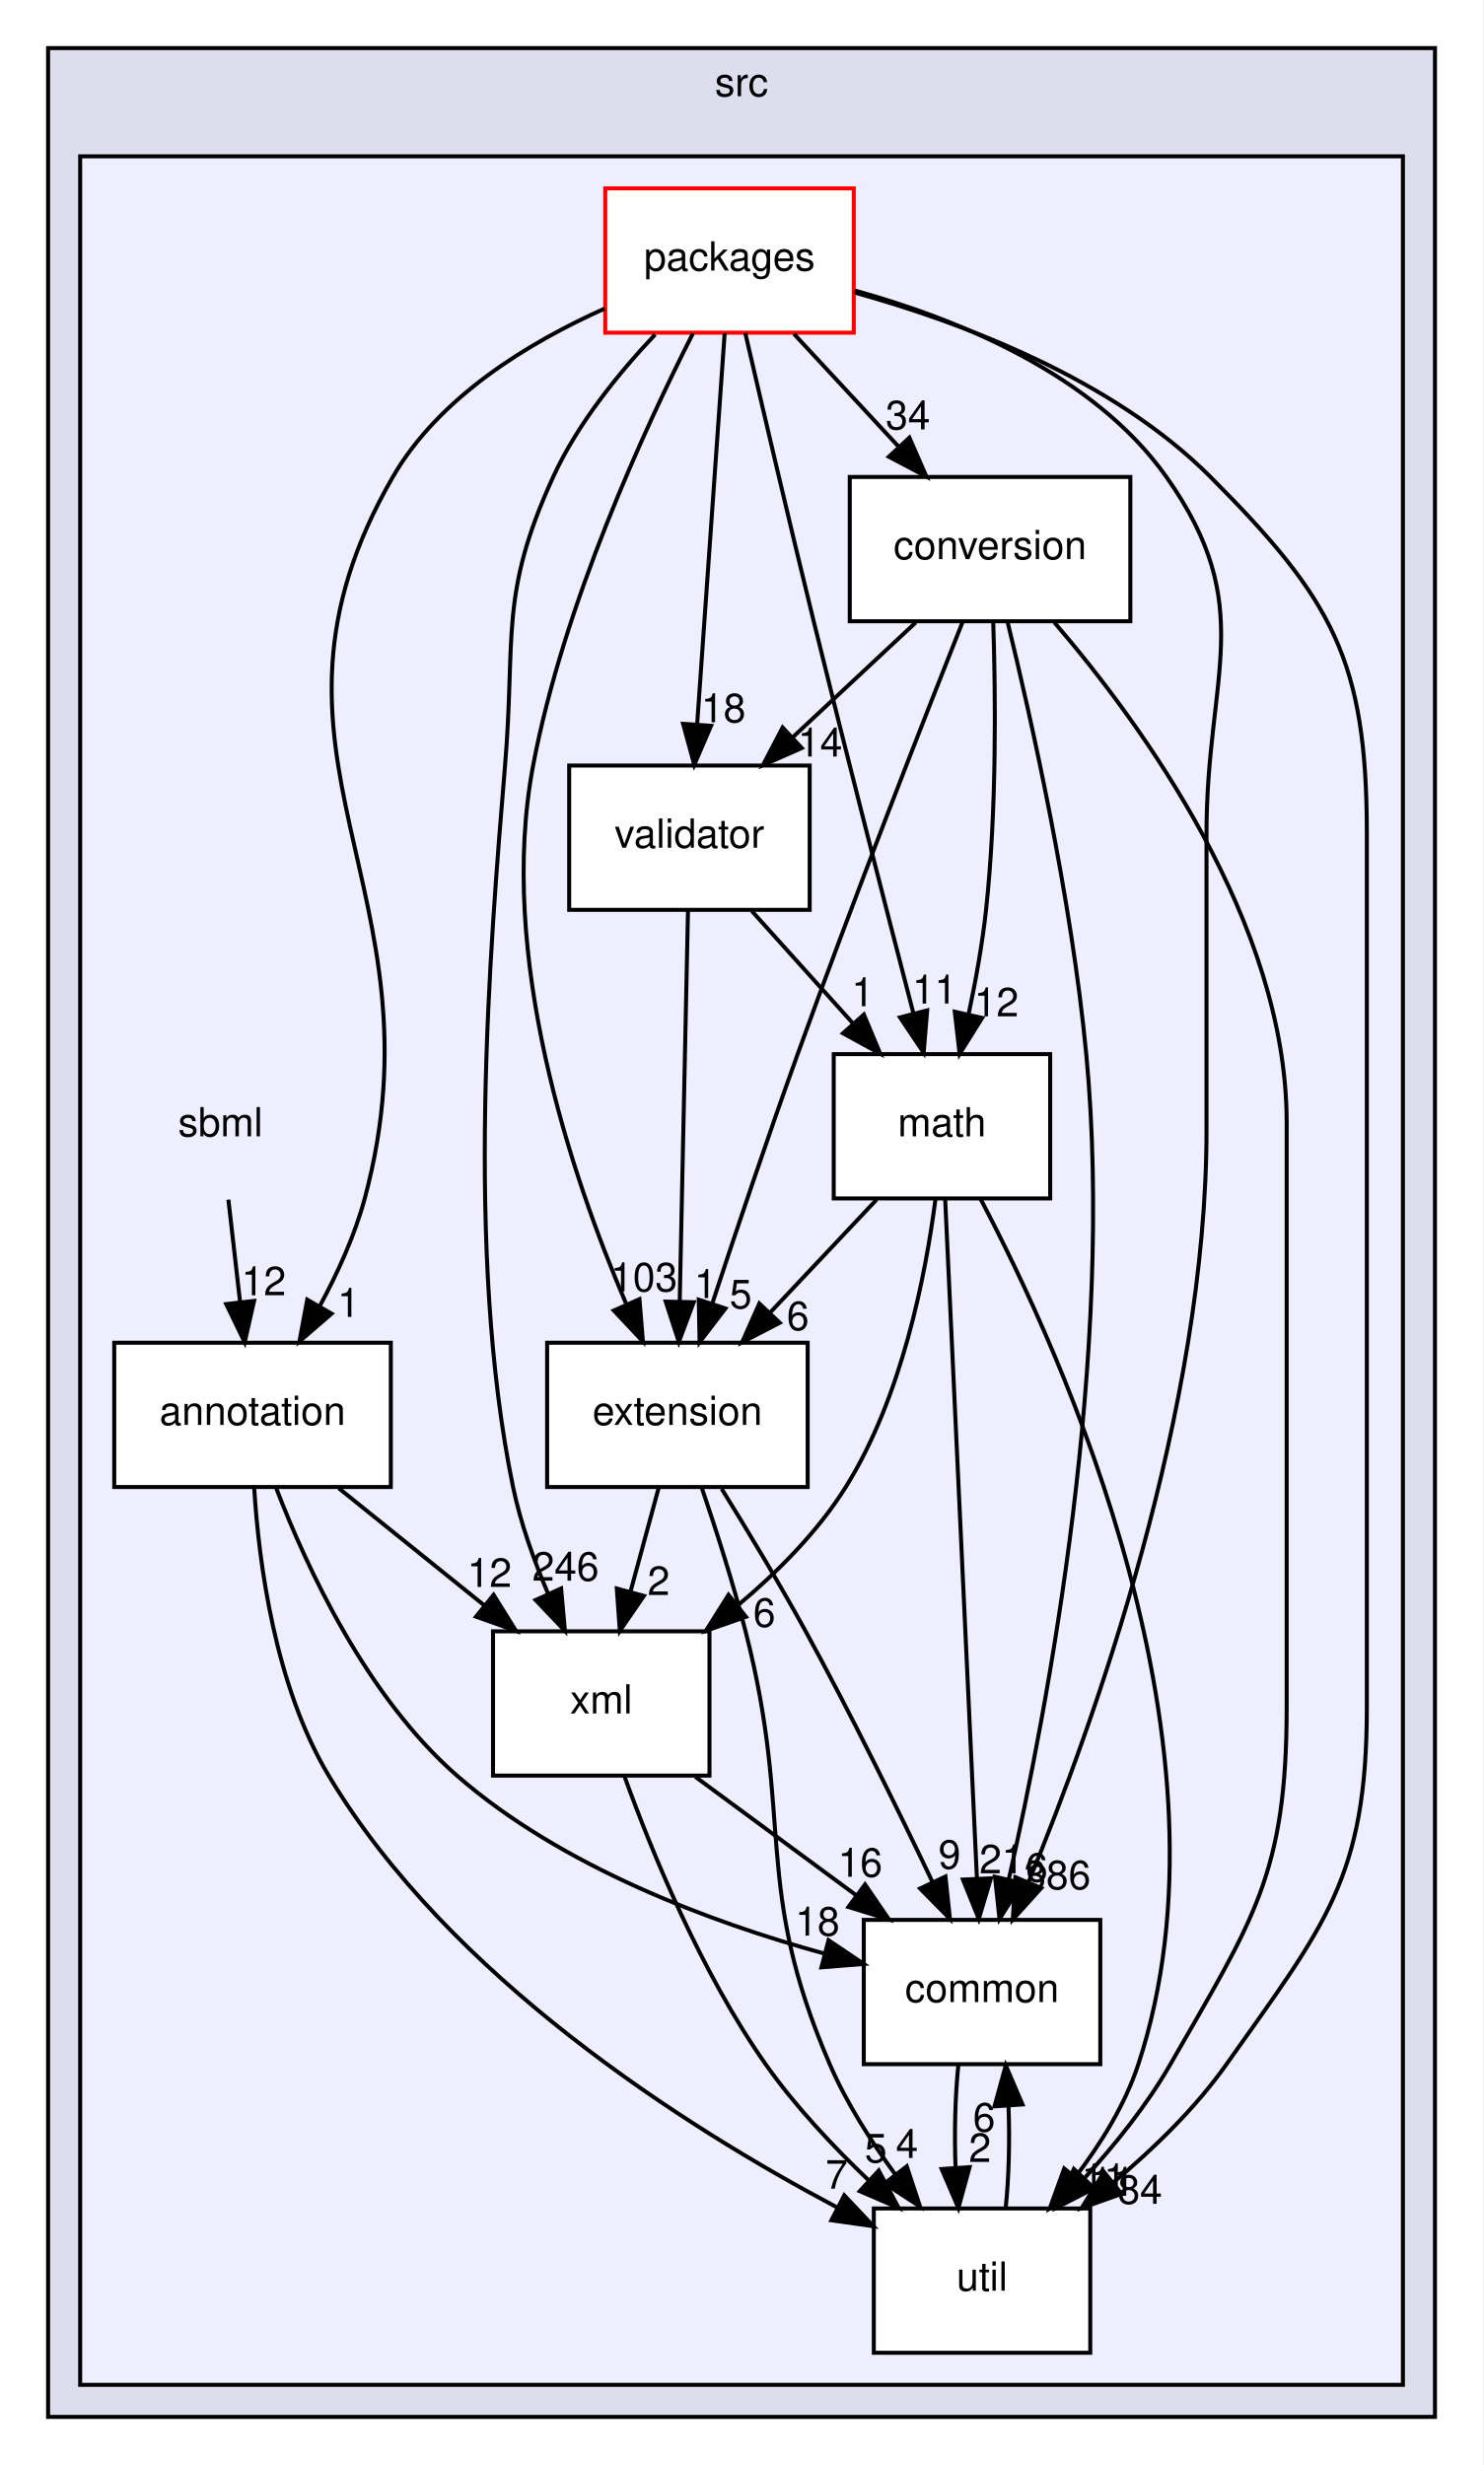
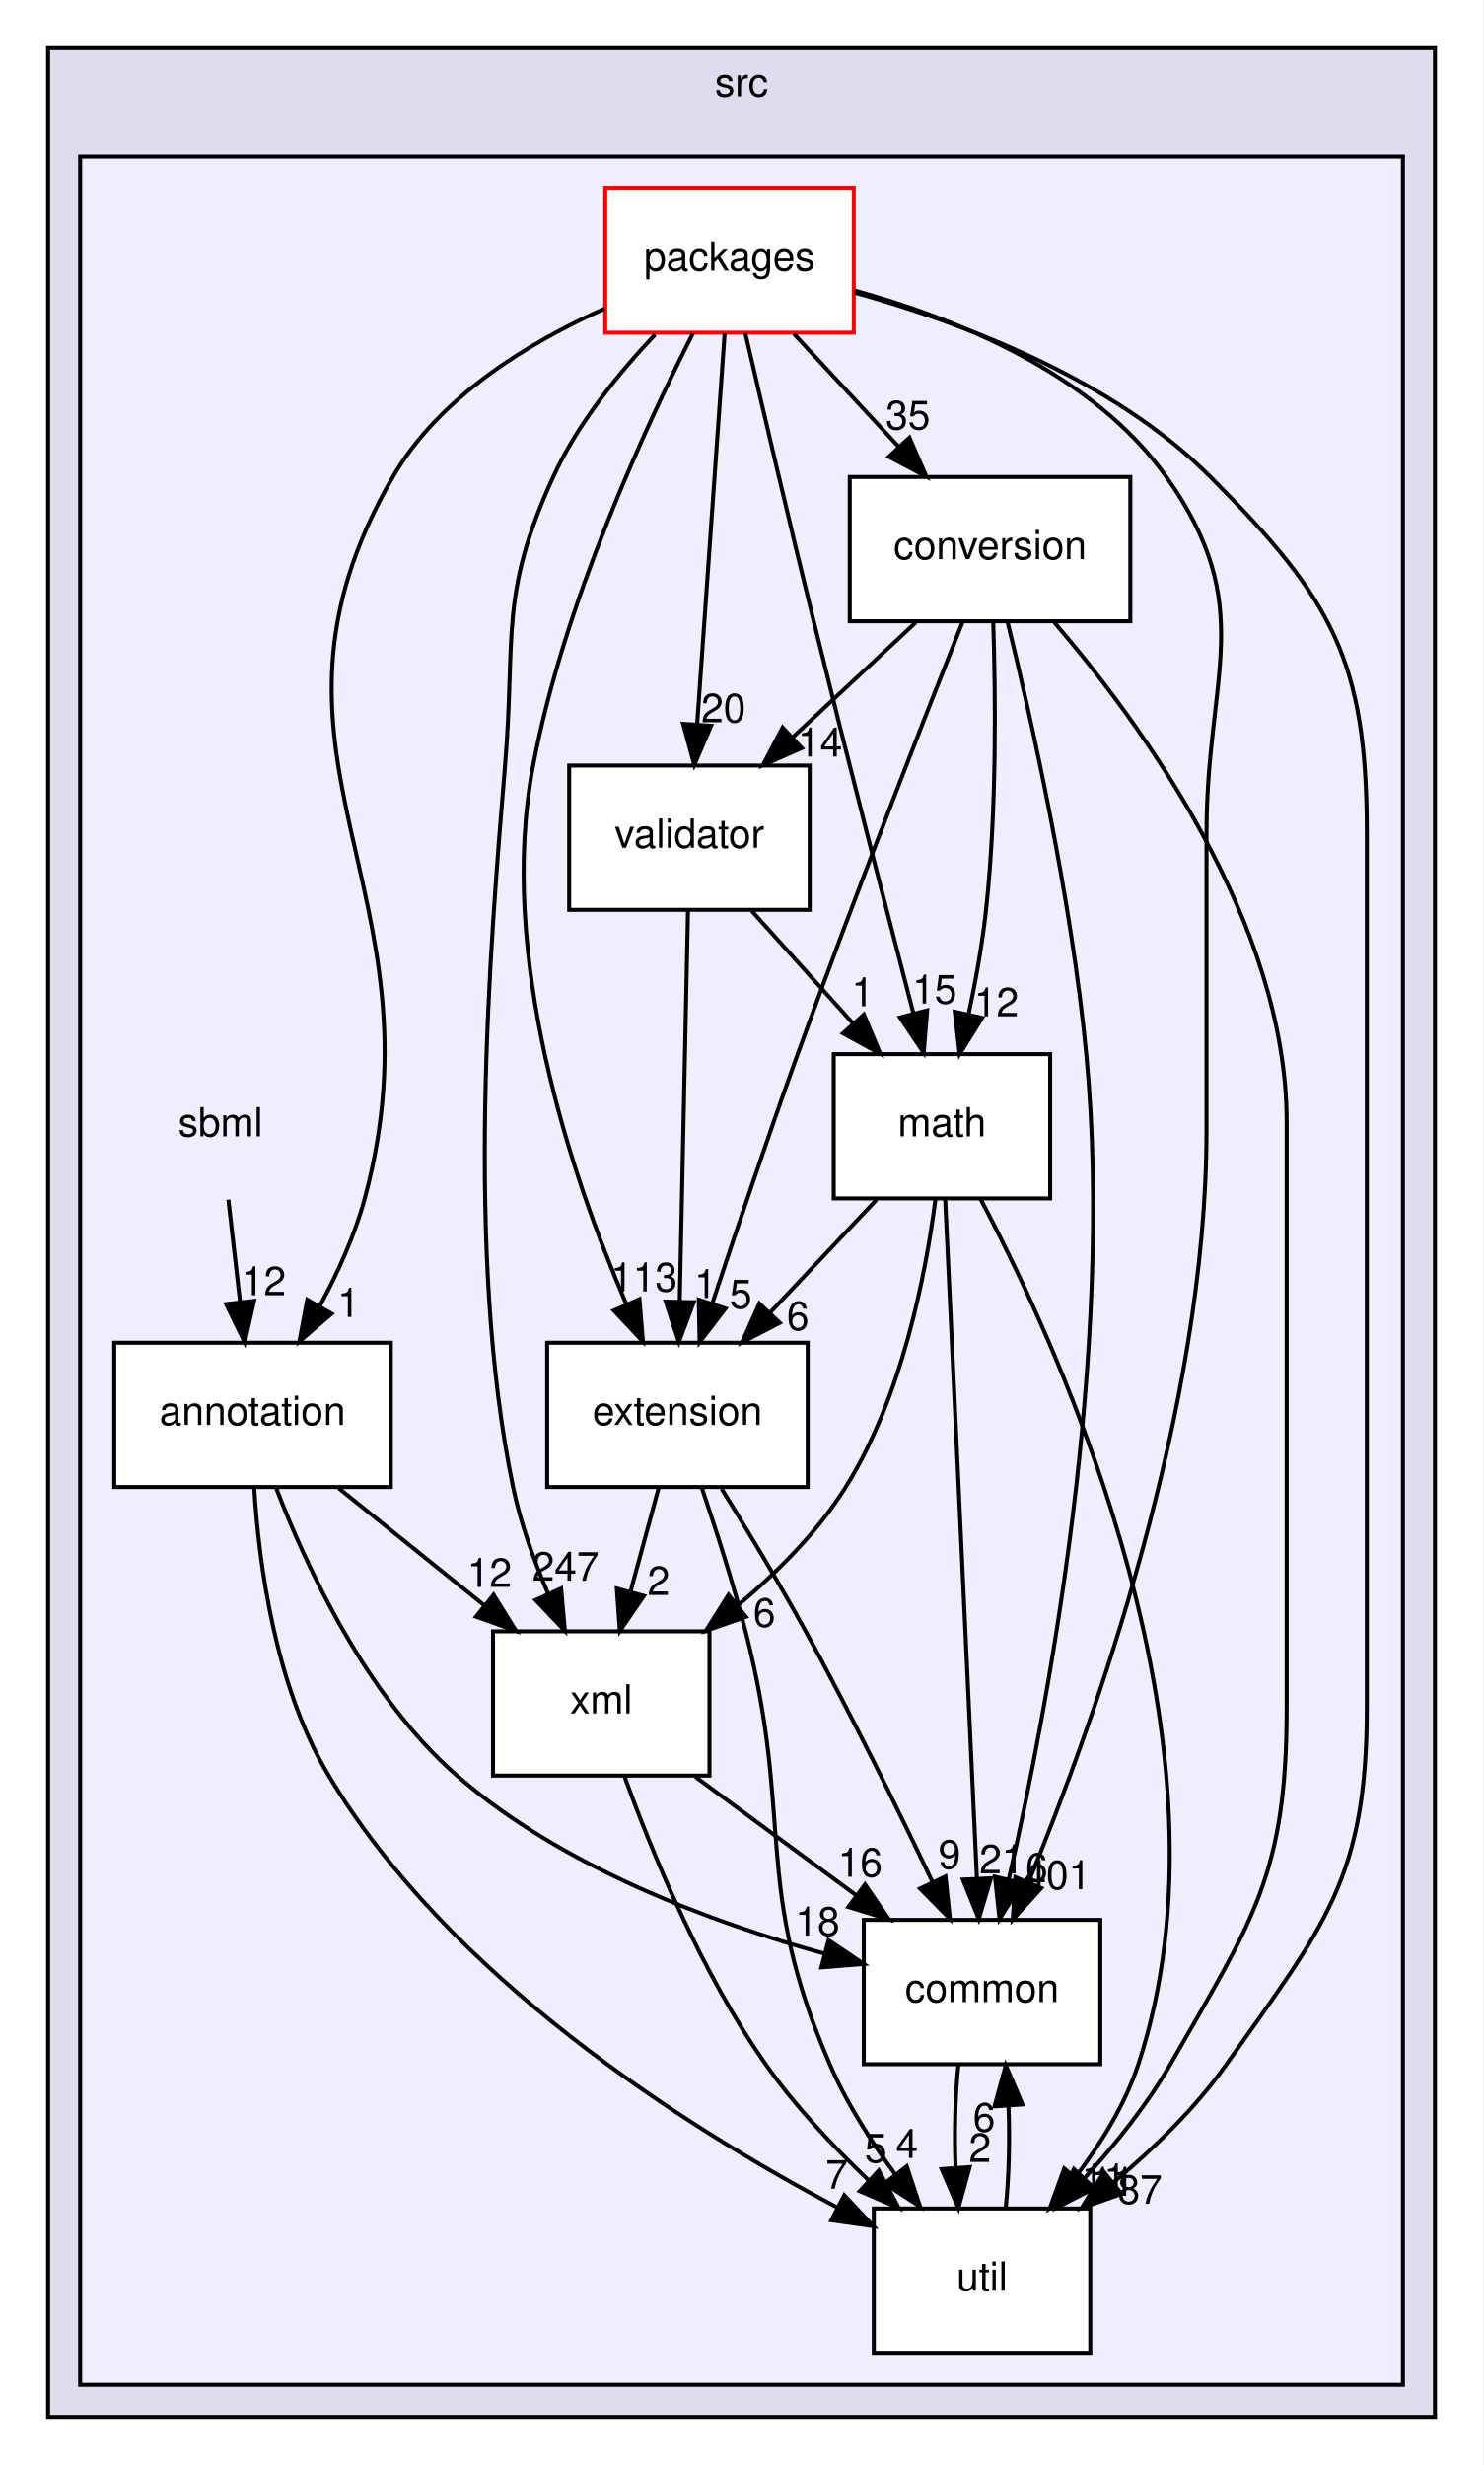
<svg xmlns="http://www.w3.org/2000/svg" xmlns:xlink="http://www.w3.org/1999/xlink" width="370pt" height="615pt" viewBox="0.00 0.00 370.00 615.00">
  <g id="graph0" class="graph" transform="scale(1 1) rotate(0) translate(4 611)">
    <polygon fill="white" stroke="transparent" points="-4,4 -4,-611 366,-611 366,4 -4,4" />
    <g id="clust1" class="cluster">
      <g id="a_clust1">
        <a xlink:href="dir_68267d1309a1af8e8297ef4c3efbcdba.html" target="_top" xlink:title="src">
          <polygon fill="#ddddee" stroke="black" points="8,-8 8,-599 354,-599 354,-8 8,-8" />
          <text text-anchor="middle" x="181" y="-587" font-family="Helvetica,sans-Serif" font-size="10.00">src</text>
        </a>
      </g>
    </g>
    <g id="clust2" class="cluster">
      <g id="a_clust2">
        <a xlink:href="dir_a359a38bc464cff0ef8a57dc34360380.html" target="_top">
          <polygon fill="#eeeeff" stroke="black" points="16,-16 16,-572 346,-572 346,-16 16,-16" />
        </a>
      </g>
    </g>
    <g id="node1" class="node">
      <text text-anchor="middle" x="51" y="-327.5" font-family="Helvetica,sans-Serif" font-size="10.00">sbml</text>
    </g>
    <g id="node2" class="node">
      <g id="a_node2">
        <a xlink:href="dir_909df41e089bc57b29bc62cc6d76d6dc.html" target="_top" xlink:title="annotation">
          <polygon fill="white" stroke="black" points="93.5,-276 24.5,-276 24.5,-240 93.5,-240 93.5,-276" />
          <text text-anchor="middle" x="59" y="-255.5" font-family="Helvetica,sans-Serif" font-size="10.00">annotation</text>
        </a>
      </g>
    </g>
    <g id="edge23" class="edge">
      <path fill="none" stroke="black" d="M52.98,-311.7C53.86,-303.98 54.92,-294.71 55.9,-286.11" />
      <polygon fill="black" stroke="black" points="59.39,-286.44 57.05,-276.1 52.43,-285.64 59.39,-286.44" />
      <g id="a_edge23-headlabel">
        <a xlink:href="dir_000001_000027.html" target="_top" xlink:title="12">
          <text text-anchor="middle" x="61.8" y="-287.83" font-family="Helvetica,sans-Serif" font-size="10.00">12</text>
        </a>
      </g>
    </g>
    <g id="node3" class="node">
      <g id="a_node3">
        <a xlink:href="dir_fd1e11fb0964f7346e999e146b0dfd59.html" target="_top" xlink:title="common">
          <polygon fill="white" stroke="black" points="270.5,-132 211.5,-132 211.5,-96 270.5,-96 270.5,-132" />
          <text text-anchor="middle" x="241" y="-111.5" font-family="Helvetica,sans-Serif" font-size="10.00">common</text>
        </a>
      </g>
    </g>
    <g id="edge10" class="edge">
      <path fill="none" stroke="black" d="M64.94,-239.65C72.54,-219.85 87.46,-187.67 110,-168 136.18,-145.16 173.48,-131.37 201.59,-123.61" />
      <polygon fill="black" stroke="black" points="202.7,-126.93 211.49,-121.01 200.93,-120.16 202.7,-126.93" />
      <g id="a_edge10-headlabel">
        <a xlink:href="dir_000027_000017.html" target="_top" xlink:title="18">
          <text text-anchor="middle" x="199.94" y="-128.09" font-family="Helvetica,sans-Serif" font-size="10.00">18</text>
        </a>
      </g>
    </g>
    <g id="node8" class="node">
      <g id="a_node8">
        <a xlink:href="dir_c541d4b187fc5f863b4735b323978e0f.html" target="_top" xlink:title="util">
          <polygon fill="white" stroke="black" points="268,-60 214,-60 214,-24 268,-24 268,-60" />
          <text text-anchor="middle" x="241" y="-39.5" font-family="Helvetica,sans-Serif" font-size="10.00">util</text>
        </a>
      </g>
    </g>
    <g id="edge9" class="edge">
      <path fill="none" stroke="black" d="M59.42,-239.74C60.59,-220.88 64.62,-190.37 78,-168 108.04,-117.78 166.54,-80.58 204.68,-60.35" />
      <polygon fill="black" stroke="black" points="206.63,-63.28 213.9,-55.57 203.41,-57.06 206.63,-63.28" />
      <g id="a_edge9-headlabel">
        <a xlink:href="dir_000027_000013.html" target="_top" xlink:title="7">
          <text text-anchor="middle" x="204.74" y="-64.95" font-family="Helvetica,sans-Serif" font-size="10.00">7</text>
        </a>
      </g>
    </g>
    <g id="node10" class="node">
      <g id="a_node10">
        <a xlink:href="dir_5cbb9a0bf548abf0d2e32772c73d2ad6.html" target="_top" xlink:title="xml">
          <polygon fill="white" stroke="black" points="173,-204 119,-204 119,-168 173,-168 173,-204" />
          <text text-anchor="middle" x="146" y="-183.5" font-family="Helvetica,sans-Serif" font-size="10.00">xml</text>
        </a>
      </g>
    </g>
    <g id="edge8" class="edge">
      <path fill="none" stroke="black" d="M80.51,-239.7C91.46,-230.88 104.95,-220.03 116.82,-210.47" />
      <polygon fill="black" stroke="black" points="119.14,-213.1 124.74,-204.1 114.76,-207.65 119.14,-213.1" />
      <g id="a_edge8-headlabel">
-         <a xlink:href="dir_000027_000030.html" target="_top" xlink:title="12">
+         <a xlink:href="dir_000027_000035.html" target="_top" xlink:title="12">
          <text text-anchor="middle" x="118.12" y="-215.07" font-family="Helvetica,sans-Serif" font-size="10.00">12</text>
        </a>
      </g>
    </g>
    <g id="edge1" class="edge">
      <path fill="none" stroke="black" d="M235.08,-95.7C234.29,-87.98 234.06,-78.71 234.4,-70.11" />
      <polygon fill="black" stroke="black" points="237.9,-70.32 235.1,-60.1 230.92,-69.84 237.9,-70.32" />
      <g id="a_edge1-headlabel">
        <a xlink:href="dir_000017_000013.html" target="_top" xlink:title="2">
          <text text-anchor="middle" x="240.48" y="-71.61" font-family="Helvetica,sans-Serif" font-size="10.00">2</text>
        </a>
      </g>
    </g>
    <g id="node4" class="node">
      <g id="a_node4">
        <a xlink:href="dir_d3b86ce335ad818909ececff0fac1eca.html" target="_top" xlink:title="conversion">
          <polygon fill="white" stroke="black" points="278,-492 208,-492 208,-456 278,-456 278,-492" />
          <text text-anchor="middle" x="243" y="-471.5" font-family="Helvetica,sans-Serif" font-size="10.00">conversion</text>
        </a>
      </g>
    </g>
    <g id="edge7" class="edge">
      <path fill="none" stroke="black" d="M247.39,-455.76C253.24,-431.79 263.3,-386.94 267,-348 274.1,-273.32 257.5,-185.4 247.65,-142.02" />
      <polygon fill="black" stroke="black" points="251.04,-141.17 245.36,-132.23 244.23,-142.76 251.04,-141.17" />
      <g id="a_edge7-headlabel">
        <a xlink:href="dir_000026_000017.html" target="_top" xlink:title="6">
          <text text-anchor="middle" x="254.63" y="-141.53" font-family="Helvetica,sans-Serif" font-size="10.00">6</text>
        </a>
      </g>
    </g>
    <g id="node5" class="node">
      <g id="a_node5">
        <a xlink:href="dir_3f96c34ad80e9031c68706862fabf1a4.html" target="_top" xlink:title="extension">
          <polygon fill="white" stroke="black" points="197.5,-276 132.5,-276 132.5,-240 197.5,-240 197.5,-276" />
          <text text-anchor="middle" x="165" y="-255.5" font-family="Helvetica,sans-Serif" font-size="10.00">extension</text>
        </a>
      </g>
    </g>
    <g id="edge3" class="edge">
      <path fill="none" stroke="black" d="M236.09,-455.69C226.56,-431.65 208.95,-386.71 195,-348 187.51,-327.23 179.55,-303.53 173.71,-285.81" />
      <polygon fill="black" stroke="black" points="176.98,-284.55 170.54,-276.13 170.33,-286.73 176.98,-284.55" />
      <g id="a_edge3-headlabel">
        <a xlink:href="dir_000026_000007.html" target="_top" xlink:title="5">
          <text text-anchor="middle" x="180.8" y="-284.58" font-family="Helvetica,sans-Serif" font-size="10.00">5</text>
        </a>
      </g>
    </g>
    <g id="node6" class="node">
      <g id="a_node6">
        <a xlink:href="dir_48ff6375d03f1aa509a6e0480f966544.html" target="_top" xlink:title="math">
          <polygon fill="white" stroke="black" points="258,-348 204,-348 204,-312 258,-312 258,-348" />
          <text text-anchor="middle" x="231" y="-327.5" font-family="Helvetica,sans-Serif" font-size="10.00">math</text>
        </a>
      </g>
    </g>
    <g id="edge4" class="edge">
      <path fill="none" stroke="black" d="M243.79,-455.88C244.38,-437.92 244.7,-408.89 242,-384 241.07,-375.46 239.41,-366.26 237.65,-357.96" />
      <polygon fill="black" stroke="black" points="241.03,-357.04 235.41,-348.05 234.2,-358.58 241.03,-357.04" />
      <g id="a_edge4-headlabel">
        <a xlink:href="dir_000026_000008.html" target="_top" xlink:title="12">
          <text text-anchor="middle" x="244.59" y="-357.42" font-family="Helvetica,sans-Serif" font-size="10.00">12</text>
        </a>
      </g>
    </g>
    <g id="edge6" class="edge">
      <path fill="none" stroke="black" d="M259.06,-455.69C280.82,-430.36 317,-380.76 317,-331 317,-331 317,-331 317,-185 317,-143.4 308.68,-132.1 288,-96 282.2,-85.87 274.23,-75.96 266.51,-67.51" />
      <polygon fill="black" stroke="black" points="268.98,-65.03 259.56,-60.19 263.91,-69.85 268.98,-65.03" />
      <g id="a_edge6-headlabel">
        <a xlink:href="dir_000026_000013.html" target="_top" xlink:title="11">
          <text text-anchor="middle" x="273.51" y="-63.18" font-family="Helvetica,sans-Serif" font-size="10.00">11</text>
        </a>
      </g>
    </g>
    <g id="node9" class="node">
      <g id="a_node9">
        <a xlink:href="dir_a0a785b8d726fb513b94381e63693443.html" target="_top" xlink:title="validator">
          <polygon fill="white" stroke="black" points="198,-420 138,-420 138,-384 198,-384 198,-420" />
          <text text-anchor="middle" x="168" y="-399.5" font-family="Helvetica,sans-Serif" font-size="10.00">validator</text>
        </a>
      </g>
    </g>
    <g id="edge5" class="edge">
      <path fill="none" stroke="black" d="M224.46,-455.7C215.2,-447.05 203.84,-436.45 193.74,-427.03" />
      <polygon fill="black" stroke="black" points="196.02,-424.37 186.33,-420.1 191.25,-429.49 196.02,-424.37" />
      <g id="a_edge5-headlabel">
        <a xlink:href="dir_000026_000025.html" target="_top" xlink:title="14">
          <text text-anchor="middle" x="200.59" y="-422.25" font-family="Helvetica,sans-Serif" font-size="10.00">14</text>
        </a>
      </g>
    </g>
    <g id="edge28" class="edge">
      <path fill="none" stroke="black" d="M176.04,-239.55C182.39,-229.32 190.39,-216.07 197,-204 208.32,-183.34 220.1,-159.37 228.61,-141.51" />
      <polygon fill="black" stroke="black" points="231.87,-142.82 232.99,-132.28 225.54,-139.82 231.87,-142.82" />
      <g id="a_edge28-headlabel">
        <a xlink:href="dir_000007_000017.html" target="_top" xlink:title="9">
          <text text-anchor="middle" x="232.89" y="-144.78" font-family="Helvetica,sans-Serif" font-size="10.00">9</text>
        </a>
      </g>
    </g>
    <g id="edge27" class="edge">
      <path fill="none" stroke="black" d="M171.03,-239.96C174.54,-229.64 178.88,-216.17 182,-204 194.16,-156.64 183.64,-140.9 203,-96 207.13,-86.43 213.2,-76.89 219.28,-68.6" />
      <polygon fill="black" stroke="black" points="222.22,-70.52 225.54,-60.46 216.67,-66.25 222.22,-70.52" />
      <g id="a_edge27-headlabel">
        <a xlink:href="dir_000007_000013.html" target="_top" xlink:title="4">
          <text text-anchor="middle" x="222.28" y="-72.6" font-family="Helvetica,sans-Serif" font-size="10.00">4</text>
        </a>
      </g>
    </g>
    <g id="edge26" class="edge">
      <path fill="none" stroke="black" d="M160.3,-239.7C158.19,-231.9 155.64,-222.51 153.28,-213.83" />
      <polygon fill="black" stroke="black" points="156.64,-212.84 150.64,-204.1 149.88,-214.67 156.64,-212.84" />
      <g id="a_edge26-headlabel">
-         <a xlink:href="dir_000007_000030.html" target="_top" xlink:title="2">
+         <a xlink:href="dir_000007_000035.html" target="_top" xlink:title="2">
          <text text-anchor="middle" x="160.32" y="-213.06" font-family="Helvetica,sans-Serif" font-size="10.00">2</text>
        </a>
      </g>
    </g>
    <g id="edge22" class="edge">
      <path fill="none" stroke="black" d="M231.8,-311.85C233.53,-274.83 237.63,-187.18 239.72,-142.39" />
      <polygon fill="black" stroke="black" points="243.22,-142.38 240.19,-132.23 236.23,-142.06 243.22,-142.38" />
      <g id="a_edge22-headlabel">
        <a xlink:href="dir_000008_000017.html" target="_top" xlink:title="21">
          <text text-anchor="middle" x="245.89" y="-143.61" font-family="Helvetica,sans-Serif" font-size="10.00">21</text>
        </a>
      </g>
    </g>
    <g id="edge19" class="edge">
      <path fill="none" stroke="black" d="M214.69,-311.7C206.69,-303.22 196.93,-292.86 188.18,-283.58" />
      <polygon fill="black" stroke="black" points="190.53,-280.98 181.13,-276.1 185.44,-285.78 190.53,-280.98" />
      <g id="a_edge19-headlabel">
        <a xlink:href="dir_000008_000007.html" target="_top" xlink:title="6">
          <text text-anchor="middle" x="195.07" y="-279.15" font-family="Helvetica,sans-Serif" font-size="10.00">6</text>
        </a>
      </g>
    </g>
    <g id="edge21" class="edge">
      <path fill="none" stroke="black" d="M240.56,-312C261.15,-273.07 305.85,-174.74 280,-96 276.69,-85.91 270.63,-76.15 264.27,-67.82" />
      <polygon fill="black" stroke="black" points="266.92,-65.54 257.89,-60.01 261.5,-69.97 266.92,-65.54" />
      <g id="a_edge21-headlabel">
        <a xlink:href="dir_000008_000013.html" target="_top" xlink:title="11">
          <text text-anchor="middle" x="271.4" y="-64.03" font-family="Helvetica,sans-Serif" font-size="10.00">11</text>
        </a>
      </g>
    </g>
    <g id="edge20" class="edge">
      <path fill="none" stroke="black" d="M229.37,-311.74C226.93,-292.88 221.01,-262.38 207,-240 200.01,-228.83 189.94,-218.73 179.99,-210.41" />
      <polygon fill="black" stroke="black" points="182.1,-207.62 172.1,-204.13 177.75,-213.1 182.1,-207.62" />
      <g id="a_edge20-headlabel">
-         <a xlink:href="dir_000008_000030.html" target="_top" xlink:title="6">
+         <a xlink:href="dir_000008_000035.html" target="_top" xlink:title="6">
          <text text-anchor="middle" x="186.69" y="-205.13" font-family="Helvetica,sans-Serif" font-size="10.00">6</text>
        </a>
      </g>
    </g>
    <g id="node7" class="node">
      <g id="a_node7">
        <a xlink:href="dir_d29d847ea07fb74c2c88b7147de27d35.html" target="_top" xlink:title="packages">
          <polygon fill="white" stroke="red" points="209,-564 147,-564 147,-528 209,-528 209,-564" />
          <text text-anchor="middle" x="178" y="-543.5" font-family="Helvetica,sans-Serif" font-size="10.00">packages</text>
        </a>
      </g>
    </g>
    <g id="edge17" class="edge">
      <path fill="none" stroke="black" d="M146.82,-534C128.02,-525.6 105.55,-512.01 94,-492 53.98,-422.66 107.77,-389.32 87,-312 84.53,-302.8 80.24,-293.4 75.76,-285.12" />
      <polygon fill="black" stroke="black" points="78.72,-283.25 70.7,-276.32 72.65,-286.74 78.72,-283.25" />
      <g id="a_edge17-headlabel">
        <a xlink:href="dir_000002_000027.html" target="_top" xlink:title="1">
          <text text-anchor="middle" x="82.97" y="-282.45" font-family="Helvetica,sans-Serif" font-size="10.00">1</text>
        </a>
      </g>
    </g>
    <g id="edge16" class="edge">
      <path fill="none" stroke="black" d="M209.22,-538.52C234.5,-531.54 268.79,-517.78 287,-492 309.97,-459.49 297,-442.8 297,-403 297,-403 297,-403 297,-329 297,-259.43 268.96,-181.17 252.56,-141.34" />
      <polygon fill="black" stroke="black" points="255.77,-139.94 248.67,-132.08 249.32,-142.65 255.77,-139.94" />
      <g id="a_edge16-headlabel">
-         <a xlink:href="dir_000002_000017.html" target="_top" xlink:title="386">
-           <text text-anchor="middle" x="259.78" y="-139.66" font-family="Helvetica,sans-Serif" font-size="10.00">386</text>
+         <a xlink:href="dir_000002_000017.html" target="_top" xlink:title="401">
+           <text text-anchor="middle" x="259.78" y="-139.66" font-family="Helvetica,sans-Serif" font-size="10.00">401</text>
        </a>
      </g>
    </g>
    <g id="edge15" class="edge">
      <path fill="none" stroke="black" d="M194.07,-527.7C201.94,-519.22 211.56,-508.86 220.17,-499.58" />
      <polygon fill="black" stroke="black" points="222.88,-501.81 227.12,-492.1 217.75,-497.05 222.88,-501.81" />
      <g id="a_edge15-headlabel">
-         <a xlink:href="dir_000002_000026.html" target="_top" xlink:title="34">
-           <text text-anchor="middle" x="222.51" y="-503.88" font-family="Helvetica,sans-Serif" font-size="10.00">34</text>
+         <a xlink:href="dir_000002_000026.html" target="_top" xlink:title="35">
+           <text text-anchor="middle" x="222.51" y="-503.88" font-family="Helvetica,sans-Serif" font-size="10.00">35</text>
        </a>
      </g>
    </g>
    <g id="edge11" class="edge">
      <path fill="none" stroke="black" d="M168.87,-527.82C156.92,-504.28 136.62,-460.31 129,-420 120.02,-372.51 138.52,-317.68 152.17,-285.81" />
      <polygon fill="black" stroke="black" points="155.53,-286.87 156.4,-276.31 149.14,-284.03 155.53,-286.87" />
      <g id="a_edge11-headlabel">
-         <a xlink:href="dir_000002_000007.html" target="_top" xlink:title="103">
-           <text text-anchor="middle" x="156.67" y="-288.81" font-family="Helvetica,sans-Serif" font-size="10.00">103</text>
+         <a xlink:href="dir_000002_000007.html" target="_top" xlink:title="113">
+           <text text-anchor="middle" x="156.67" y="-288.81" font-family="Helvetica,sans-Serif" font-size="10.00">113</text>
        </a>
      </g>
    </g>
    <g id="edge12" class="edge">
      <path fill="none" stroke="black" d="M181.93,-527.92C186.08,-509.98 192.86,-480.97 199,-456 207.29,-422.31 217.26,-383.63 223.84,-358.33" />
      <polygon fill="black" stroke="black" points="227.31,-358.92 226.44,-348.36 220.53,-357.16 227.31,-358.92" />
      <g id="a_edge12-headlabel">
-         <a xlink:href="dir_000002_000008.html" target="_top" xlink:title="11">
-           <text text-anchor="middle" x="229.15" y="-360.62" font-family="Helvetica,sans-Serif" font-size="10.00">11</text>
+         <a xlink:href="dir_000002_000008.html" target="_top" xlink:title="15">
+           <text text-anchor="middle" x="229.15" y="-360.62" font-family="Helvetica,sans-Serif" font-size="10.00">15</text>
        </a>
      </g>
    </g>
    <g id="edge14" class="edge">
      <path fill="none" stroke="black" d="M209.22,-538C235.84,-530.6 273.56,-516.51 298,-492 328.49,-461.42 337,-446.19 337,-403 337,-403 337,-403 337,-185 337,-142.5 326.53,-130.71 302,-96 294.27,-85.06 283.82,-74.91 273.76,-66.48" />
      <polygon fill="black" stroke="black" points="275.81,-63.64 265.83,-60.1 271.43,-69.1 275.81,-63.64" />
      <g id="a_edge14-headlabel">
-         <a xlink:href="dir_000002_000013.html" target="_top" xlink:title="84">
-           <text text-anchor="middle" x="280.4" y="-61.18" font-family="Helvetica,sans-Serif" font-size="10.00">84</text>
+         <a xlink:href="dir_000002_000013.html" target="_top" xlink:title="87">
+           <text text-anchor="middle" x="280.4" y="-61.18" font-family="Helvetica,sans-Serif" font-size="10.00">87</text>
        </a>
      </g>
    </g>
    <g id="edge18" class="edge">
      <path fill="none" stroke="black" d="M176.79,-527.87C175.09,-503.67 171.96,-459.21 169.93,-430.39" />
      <polygon fill="black" stroke="black" points="173.4,-429.92 169.21,-420.19 166.42,-430.41 173.4,-429.92" />
      <g id="a_edge18-headlabel">
-         <a xlink:href="dir_000002_000025.html" target="_top" xlink:title="18">
-           <text text-anchor="middle" x="176.49" y="-430.8" font-family="Helvetica,sans-Serif" font-size="10.00">18</text>
+         <a xlink:href="dir_000002_000025.html" target="_top" xlink:title="20">
+           <text text-anchor="middle" x="176.49" y="-430.8" font-family="Helvetica,sans-Serif" font-size="10.00">20</text>
        </a>
      </g>
    </g>
    <g id="edge13" class="edge">
      <path fill="none" stroke="black" d="M159.44,-527.54C150.35,-517.93 140.07,-505.27 134,-492 120.51,-462.5 124.68,-452.33 122,-420 118.25,-374.66 111.88,-298.69 124,-240 125.85,-231.02 129.22,-221.65 132.76,-213.33" />
      <polygon fill="black" stroke="black" points="135.99,-214.69 136.93,-204.13 129.62,-211.8 135.99,-214.69" />
      <g id="a_edge13-headlabel">
-         <a xlink:href="dir_000002_000030.html" target="_top" xlink:title="246">
-           <text text-anchor="middle" x="137.1" y="-216.63" font-family="Helvetica,sans-Serif" font-size="10.00">246</text>
+         <a xlink:href="dir_000002_000035.html" target="_top" xlink:title="247">
+           <text text-anchor="middle" x="137.1" y="-216.63" font-family="Helvetica,sans-Serif" font-size="10.00">247</text>
        </a>
      </g>
    </g>
    <g id="edge2" class="edge">
      <path fill="none" stroke="black" d="M246.9,-60.1C247.7,-67.79 247.94,-77.05 247.6,-85.67" />
      <polygon fill="black" stroke="black" points="244.11,-85.48 246.92,-95.7 251.09,-85.96 244.11,-85.48" />
      <g id="a_edge2-headlabel">
        <a xlink:href="dir_000013_000017.html" target="_top" xlink:title="6">
          <text text-anchor="middle" x="241.52" y="-79.2" font-family="Helvetica,sans-Serif" font-size="10.00">6</text>
        </a>
      </g>
    </g>
    <g id="edge29" class="edge">
      <path fill="none" stroke="black" d="M167.64,-383.87C167.13,-359.67 166.19,-315.21 165.58,-286.39" />
      <polygon fill="black" stroke="black" points="169.07,-286.11 165.36,-276.19 162.08,-286.26 169.07,-286.11" />
      <g id="a_edge29-headlabel">
        <a xlink:href="dir_000025_000007.html" target="_top" xlink:title="1">
          <text text-anchor="middle" x="171.99" y="-287.15" font-family="Helvetica,sans-Serif" font-size="10.00">1</text>
        </a>
      </g>
    </g>
    <g id="edge30" class="edge">
      <path fill="none" stroke="black" d="M183.57,-383.7C191.2,-375.22 200.52,-364.86 208.88,-355.58" />
      <polygon fill="black" stroke="black" points="211.52,-357.88 215.61,-348.1 206.31,-353.2 211.52,-357.88" />
      <g id="a_edge30-headlabel">
        <a xlink:href="dir_000025_000008.html" target="_top" xlink:title="1">
          <text text-anchor="middle" x="211.22" y="-359.95" font-family="Helvetica,sans-Serif" font-size="10.00">1</text>
        </a>
      </g>
    </g>
    <g id="edge25" class="edge">
      <path fill="none" stroke="black" d="M169.48,-167.7C181.56,-158.8 196.45,-147.82 209.52,-138.2" />
      <polygon fill="black" stroke="black" points="211.81,-140.85 217.79,-132.1 207.66,-135.22 211.81,-140.85" />
      <g id="a_edge25-headlabel">
-         <a xlink:href="dir_000030_000017.html" target="_top" xlink:title="16">
+         <a xlink:href="dir_000035_000017.html" target="_top" xlink:title="16">
          <text text-anchor="middle" x="210.6" y="-142.77" font-family="Helvetica,sans-Serif" font-size="10.00">16</text>
        </a>
      </g>
    </g>
    <g id="edge24" class="edge">
      <path fill="none" stroke="black" d="M151.74,-167.96C158.48,-149.29 170.85,-118.96 187,-96 194.32,-85.59 203.84,-75.47 212.83,-66.91" />
      <polygon fill="black" stroke="black" points="215.23,-69.47 220.21,-60.12 210.49,-64.32 215.23,-69.47" />
      <g id="a_edge24-headlabel">
-         <a xlink:href="dir_000030_000013.html" target="_top" xlink:title="5">
+         <a xlink:href="dir_000035_000013.html" target="_top" xlink:title="5">
          <text text-anchor="middle" x="214.51" y="-71.49" font-family="Helvetica,sans-Serif" font-size="10.00">5</text>
        </a>
      </g>
    </g>
  </g>
</svg>
